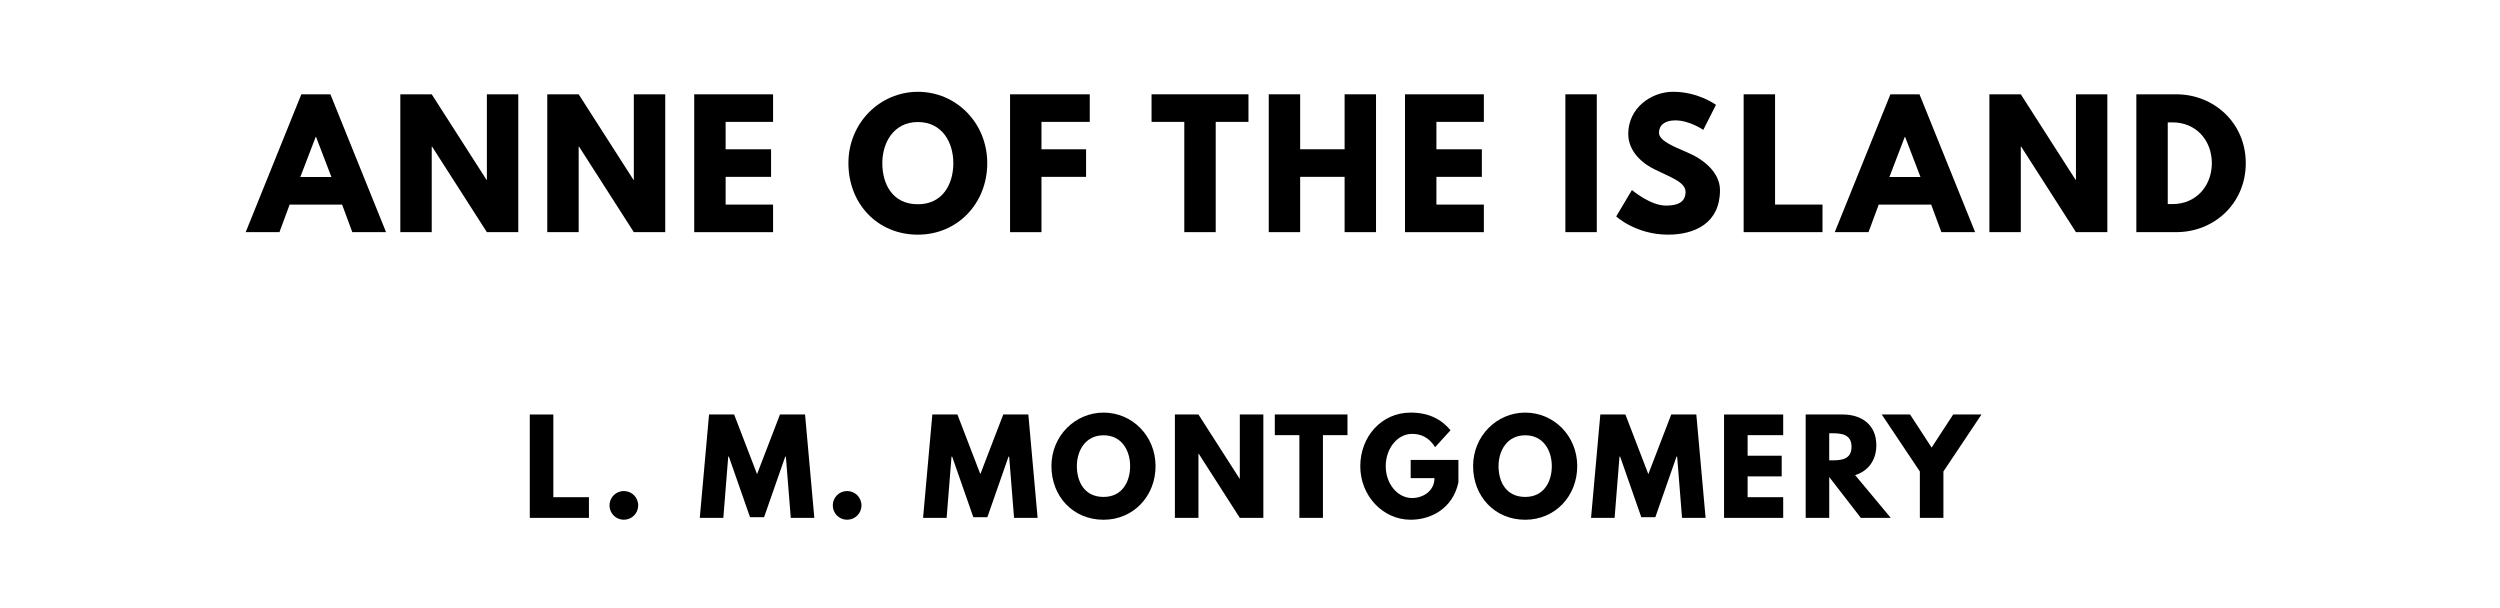
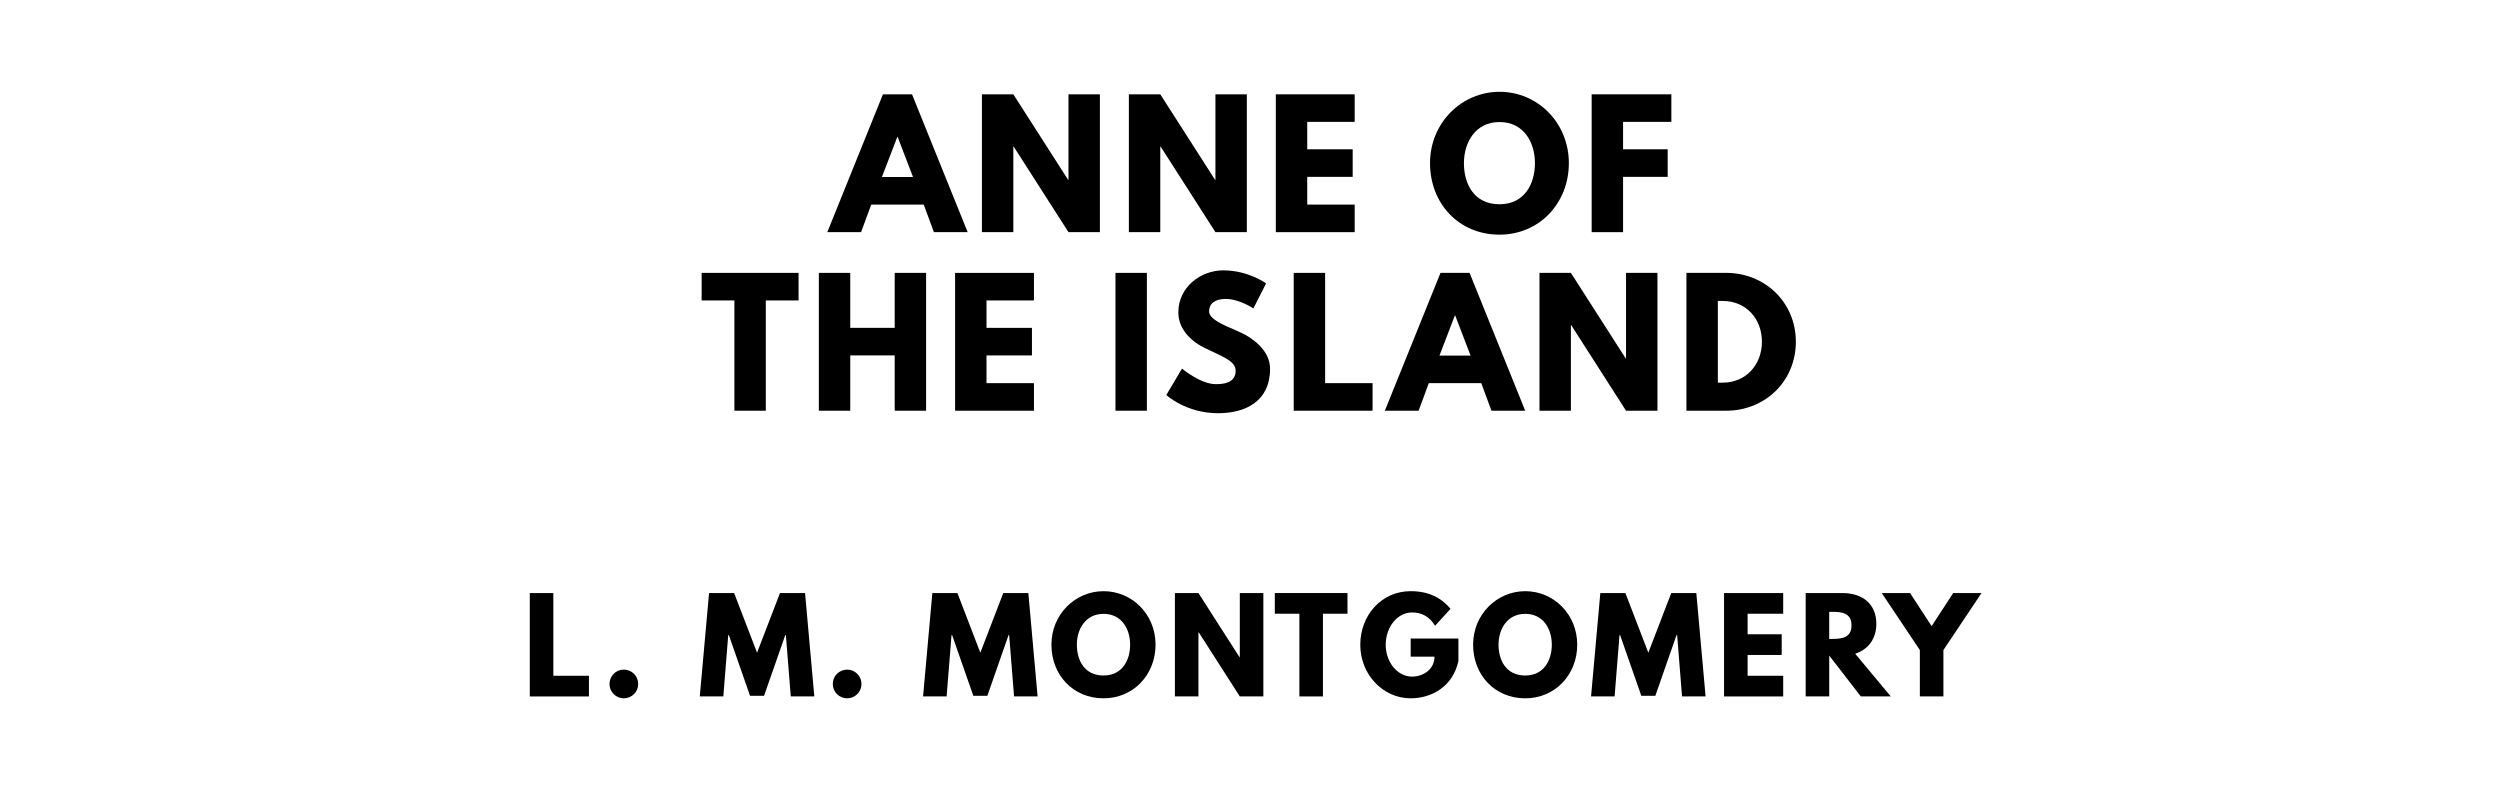
- <svg xmlns="http://www.w3.org/2000/svg" version="1.1" viewBox="0 0 1400 340">
-   <g aria-label="ANNE OF THE ISLAND">
-     <path d="M185.03,52.81l31.16,77.19l-18.90,0.00l-5.71-15.44l-29.38,0.00l-5.71,15.44l-18.90,0.00l31.16-77.19l16.28,0.00z  M185.59,99.12l-8.61-22.46l-0.19,0.00l-8.61,22.46l17.40,0.00z" />
-     <path d="M241.77,82.09l0.00,47.91l-17.59,0.00l0.00-77.19l17.59,0.00l30.69,47.91l0.19,0.00l0.00-47.91l17.59,0.00l0.00,77.19l-17.59,0.00l-30.69-47.91l-0.19,0.00z" />
-     <path d="M324.06,82.09l0.00,47.91l-17.59,0.00l0.00-77.19l17.59,0.00l30.69,47.91l0.19,0.00l0.00-47.91l17.59,0.00l0.00,77.19l-17.59,0.00l-30.69-47.91l-0.19,0.00z" />
-     <path d="M432.92,52.81l0.00,15.44l-26.57,0.00l0.00,15.35l25.45,0.00l0.00,15.44l-25.45,0.00l0.00,15.53l26.57,0.00l0.00,15.44l-44.16,0.00l0.00-77.19l44.16,0.00z" />
-     <path d="M475.11,91.36c0.00-22.55,17.68-39.95,38.92-39.95c21.43,0.00,38.83,17.40,38.83,39.95s-16.65,40.05-38.83,40.05c-22.83,0.00-38.92-17.50-38.92-40.05z  M494.10,91.36c0.00,11.51,5.52,23.02,19.93,23.02c14.04,0.00,19.84-11.51,19.84-23.02s-6.18-23.02-19.84-23.02c-13.57,0.00-19.93,11.51-19.93,23.02z" />
-     <path d="M610.26,52.81l0.00,15.44l-27.04,0.00l0.00,15.35l24.98,0.00l0.00,15.44l-24.98,0.00l0.00,30.97l-17.59,0.00l0.00-77.19l44.63,0.00z" />
-     <path d="M644.87,68.25l0.00-15.44l54.27,0.00l0.00,15.44l-18.34,0.00l0.00,61.75l-17.59,0.00l0.00-61.75l-18.34,0.00z" />
-     <path d="M728.09,99.03l0.00,30.97l-17.59,0.00l0.00-77.19l17.59,0.00l0.00,30.78l24.89,0.00l0.00-30.78l17.59,0.00l0.00,77.19l-17.59,0.00l0.00-30.97l-24.89,0.00z" />
-     <path d="M830.96,52.81l0.00,15.44l-26.57,0.00l0.00,15.35l25.45,0.00l0.00,15.44l-25.45,0.00l0.00,15.53l26.57,0.00l0.00,15.44l-44.16,0.00l0.00-77.19l44.16,0.00z" />
-     <path d="M894.20,52.81l0.00,77.19l-17.59,0.00l0.00-77.19l17.59,0.00z" />
-     <path d="M937.00,51.40c14.04,0.00,23.95,7.30,23.95,7.30l-7.11,14.04s-7.67-5.33-15.63-5.33c-5.99,0.00-9.17,2.71-9.17,6.92c0.00,4.30,7.30,7.39,16.09,11.13c8.61,3.65,18.06,10.95,18.06,21.05c0.00,18.43-14.04,24.89-29.10,24.89c-18.06,0.00-29.01-10.20-29.01-10.20l8.80-14.78s10.29,8.70,18.90,8.70c3.84,0.00,11.13-0.37,11.13-7.58c0.00-5.61-8.23-8.14-17.40-12.73c-9.26-4.58-14.69-11.79-14.69-19.84c0.00-14.41,12.73-23.58,25.17-23.58z" />
-     <path d="M994.03,52.81l0.00,61.75l26.57,0.00l0.00,15.44l-44.16,0.00l0.00-77.19l17.59,0.00z" />
-     <path d="M1074.91,52.81l31.16,77.19l-18.90,0.00l-5.71-15.44l-29.38,0.00l-5.71,15.44l-18.90,0.00l31.16-77.19l16.28,0.00z  M1075.47,99.12l-8.61-22.46l-0.19,0.00l-8.61,22.46l17.40,0.00z" />
-     <path d="M1131.65,82.09l0.00,47.91l-17.59,0.00l0.00-77.19l17.59,0.00l30.69,47.91l0.19,0.00l0.00-47.91l17.59,0.00l0.00,77.19l-17.59,0.00l-30.69-47.91l-0.19,0.00z" />
-     <path d="M1196.35,52.81l22.36,0.00c21.15,0.00,38.92,16.09,38.92,38.55c0.00,22.55-17.68,38.64-38.92,38.64l-22.36,0.00l0.00-77.19z  M1213.94,114.28l2.71,0.00c13.01,0.00,21.89-9.92,21.99-22.83c0.00-12.91-8.89-22.92-21.99-22.92l-2.71,0.00l0.00,45.75z" />
+ <svg xmlns="http://www.w3.org/2000/svg" version="1.1" viewBox="0 0 1400 440">
+   <g aria-label="ANNE OF">
+     <path d="M510.73,52.81l31.16,77.19l-18.90,0.00l-5.71-15.44l-29.38,0.00l-5.71,15.44l-18.90,0.00l31.16-77.19l16.28,0.00z  M511.29,99.12l-8.61-22.46l-0.19,0.00l-8.61,22.46l17.40,0.00z" />
+     <path d="M567.47,82.09l0.00,47.91l-17.59,0.00l0.00-77.19l17.59,0.00l30.69,47.91l0.19,0.00l0.00-47.91l17.59,0.00l0.00,77.19l-17.59,0.00l-30.69-47.91l-0.19,0.00z" />
+     <path d="M649.76,82.09l0.00,47.91l-17.59,0.00l0.00-77.19l17.59,0.00l30.69,47.91l0.19,0.00l0.00-47.91l17.59,0.00l0.00,77.19l-17.59,0.00l-30.69-47.91l-0.19,0.00z" />
+     <path d="M758.62,52.81l0.00,15.44l-26.57,0.00l0.00,15.35l25.45,0.00l0.00,15.44l-25.45,0.00l0.00,15.53l26.57,0.00l0.00,15.44l-44.16,0.00l0.00-77.19l44.16,0.00z" />
+     <path d="M800.81,91.36c0.00-22.55,17.68-39.95,38.92-39.95c21.43,0.00,38.83,17.40,38.83,39.95s-16.65,40.05-38.83,40.05c-22.83,0.00-38.92-17.50-38.92-40.05z  M819.80,91.36c0.00,11.51,5.52,23.02,19.93,23.02c14.04,0.00,19.84-11.51,19.84-23.02s-6.18-23.02-19.84-23.02c-13.57,0.00-19.93,11.51-19.93,23.02z" />
+     <path d="M935.96,52.81l0.00,15.44l-27.04,0.00l0.00,15.35l24.98,0.00l0.00,15.44l-24.98,0.00l0.00,30.97l-17.59,0.00l0.00-77.19l44.63,0.00z" />
+   </g>
+   <g aria-label="THE ISLAND">
+     <path d="M392.92,168.25l0.00-15.44l54.27,0.00l0.00,15.44l-18.34,0.00l0.00,61.75l-17.59,0.00l0.00-61.75l-18.34,0.00z" />
+     <path d="M476.14,199.03l0.00,30.97l-17.59,0.00l0.00-77.19l17.59,0.00l0.00,30.78l24.89,0.00l0.00-30.78l17.59,0.00l0.00,77.19l-17.59,0.00l0.00-30.97l-24.89,0.00z" />
+     <path d="M579.01,152.81l0.00,15.44l-26.57,0.00l0.00,15.35l25.45,0.00l0.00,15.44l-25.45,0.00l0.00,15.53l26.57,0.00l0.00,15.44l-44.16,0.00l0.00-77.19l44.16,0.00z" />
+     <path d="M642.25,152.81l0.00,77.19l-17.59,0.00l0.00-77.19l17.59,0.00z" />
+     <path d="M685.05,151.40c14.04,0.00,23.95,7.30,23.95,7.30l-7.11,14.04s-7.67-5.33-15.63-5.33c-5.99,0.00-9.17,2.71-9.17,6.92c0.00,4.30,7.30,7.39,16.09,11.13c8.61,3.65,18.06,10.95,18.06,21.05c0.00,18.43-14.04,24.89-29.10,24.89c-18.06,0.00-29.01-10.20-29.01-10.20l8.80-14.78s10.29,8.70,18.90,8.70c3.84,0.00,11.13-0.37,11.13-7.58c0.00-5.61-8.23-8.14-17.40-12.73c-9.26-4.58-14.69-11.79-14.69-19.84c0.00-14.41,12.73-23.58,25.17-23.58z" />
+     <path d="M742.07,152.81l0.00,61.75l26.57,0.00l0.00,15.44l-44.16,0.00l0.00-77.19l17.59,0.00z" />
+     <path d="M822.96,152.81l31.16,77.19l-18.90,0.00l-5.71-15.44l-29.38,0.00l-5.71,15.44l-18.90,0.00l31.16-77.19l16.28,0.00z  M823.52,199.12l-8.61-22.46l-0.19,0.00l-8.61,22.46l17.40,0.00z" />
+     <path d="M879.70,182.09l0.00,47.91l-17.59,0.00l0.00-77.19l17.59,0.00l30.69,47.91l0.19,0.00l0.00-47.91l17.59,0.00l0.00,77.19l-17.59,0.00l-30.69-47.91l-0.19,0.00z" />
+     <path d="M944.39,152.81l22.36,0.00c21.15,0.00,38.92,16.09,38.92,38.55c0.00,22.55-17.68,38.64-38.92,38.64l-22.36,0.00l0.00-77.19z  M961.99,214.28l2.71,0.00c13.01,0.00,21.89-9.92,21.99-22.83c0.00-12.91-8.89-22.92-21.99-22.92l-2.71,0.00l0.00,45.75z" />
  </g>
  <g aria-label="L. M. MONTGOMERY">
-     <path d="M309.87,232.11l0.00,46.32l19.93,0.00l0.00,11.58l-33.12,0.00l0.00-57.89l13.19,0.00z" />
-     <path d="M349.32,274.98c4.49,0.00,8.07,3.58,8.07,8.07c0.00,4.42-3.58,8.00-8.07,8.00c-4.42,0.00-8.00-3.58-8.00-8.00c0.00-4.49,3.58-8.07,8.00-8.07z" />
-     <path d="M442.83,290.00l-2.74-34.32l-0.35,0.00l-11.86,33.96l-7.86,0.00l-11.86-33.96l-0.35,0.00l-2.74,34.32l-13.19,0.00l5.19-57.89l14.04,0.00l12.84,33.40l12.84-33.40l14.04,0.00l5.19,57.89l-13.19,0.00z" />
-     <path d="M474.36,274.98c4.49,0.00,8.07,3.58,8.07,8.07c0.00,4.42-3.58,8.00-8.07,8.00c-4.42,0.00-8.00-3.58-8.00-8.00c0.00-4.49,3.58-8.07,8.00-8.07z" />
-     <path d="M567.87,290.00l-2.74-34.32l-0.35,0.00l-11.86,33.96l-7.86,0.00l-11.86-33.96l-0.35,0.00l-2.74,34.32l-13.19,0.00l5.19-57.89l14.04,0.00l12.84,33.40l12.84-33.40l14.04,0.00l5.19,57.89l-13.19,0.00z" />
-     <path d="M588.80,261.02c0.00-16.91,13.26-29.96,29.19-29.96c16.07,0.00,29.12,13.05,29.12,29.96s-12.49,30.04-29.12,30.04c-17.12,0.00-29.19-13.12-29.19-30.04z  M603.04,261.02c0.00,8.63,4.14,17.26,14.95,17.26c10.53,0.00,14.88-8.63,14.88-17.26s-4.63-17.26-14.88-17.26c-10.18,0.00-14.95,8.63-14.95,17.26z" />
-     <path d="M671.13,254.07l0.00,35.93l-13.19,0.00l0.00-57.89l13.19,0.00l23.02,35.93l0.14,0.00l0.00-35.93l13.19,0.00l0.00,57.89l-13.19,0.00l-23.02-35.93l-0.14,0.00z" />
-     <path d="M713.89,243.68l0.00-11.58l40.70,0.00l0.00,11.58l-13.75,0.00l0.00,46.32l-13.19,0.00l0.00-46.32l-13.75,0.00z" />
-     <path d="M816.71,257.58l0.00,12.56c-3.16,14.67-15.37,20.91-26.74,20.91c-15.58,0.00-28.21-13.40-28.21-29.96c0.00-16.63,11.93-30.04,28.21-30.04c10.18,0.00,17.26,3.79,22.32,9.89l-8.63,9.47c-3.37-5.40-7.79-7.44-12.91-7.44c-8.14,0.00-14.74,8.07-14.74,18.11c0.00,9.82,6.60,17.82,14.74,17.82c6.32,0.00,12.56-4.07,12.56-11.16l-13.33,0.00l0.00-10.18l26.74,0.00z" />
-     <path d="M824.94,261.02c0.00-16.91,13.26-29.96,29.19-29.96c16.07,0.00,29.12,13.05,29.12,29.96s-12.49,30.04-29.12,30.04c-17.12,0.00-29.19-13.12-29.19-30.04z  M839.18,261.02c0.00,8.63,4.14,17.26,14.95,17.26c10.53,0.00,14.88-8.63,14.88-17.26s-4.63-17.26-14.88-17.26c-10.18,0.00-14.95,8.63-14.95,17.26z" />
-     <path d="M941.94,290.00l-2.74-34.32l-0.35,0.00l-11.86,33.96l-7.86,0.00l-11.86-33.96l-0.35,0.00l-2.74,34.32l-13.19,0.00l5.19-57.89l14.04,0.00l12.84,33.40l12.84-33.40l14.04,0.00l5.19,57.89l-13.19,0.00z" />
-     <path d="M998.59,232.11l0.00,11.58l-19.93,0.00l0.00,11.51l19.09,0.00l0.00,11.58l-19.09,0.00l0.00,11.65l19.93,0.00l0.00,11.58l-33.12,0.00l0.00-57.89l33.12,0.00z" />
-     <path d="M1011.17,232.11l20.70,0.00c10.74,0.00,18.88,5.82,18.88,17.19c0.00,8.70-4.77,14.53-11.86,16.77l19.93,23.93l-16.77,0.00l-17.68-22.88l0.00,22.88l-13.19,0.00l0.00-57.89z  M1024.36,257.79l1.54,0.00c4.98,0.00,10.95-0.35,10.95-7.58s-5.96-7.58-10.95-7.58l-1.54,0.00l0.00,15.16z" />
-     <path d="M1053.78,232.11l15.86,0.00l12.07,18.53l12.07-18.53l15.86,0.00l-21.33,31.93l0.00,25.96l-13.19,0.00l0.00-25.96z" />
+     <path d="M309.87,332.11l0.00,46.32l19.93,0.00l0.00,11.58l-33.12,0.00l0.00-57.89l13.19,0.00z" />
+     <path d="M349.32,374.98c4.49,0.00,8.07,3.58,8.07,8.07c0.00,4.42-3.58,8.00-8.07,8.00c-4.42,0.00-8.00-3.58-8.00-8.00c0.00-4.49,3.58-8.07,8.00-8.07z" />
+     <path d="M442.83,390.00l-2.74-34.32l-0.35,0.00l-11.86,33.96l-7.86,0.00l-11.86-33.96l-0.35,0.00l-2.74,34.32l-13.19,0.00l5.19-57.89l14.04,0.00l12.84,33.40l12.84-33.40l14.04,0.00l5.19,57.89l-13.19,0.00z" />
+     <path d="M474.36,374.98c4.49,0.00,8.07,3.58,8.07,8.07c0.00,4.42-3.58,8.00-8.07,8.00c-4.42,0.00-8.00-3.58-8.00-8.00c0.00-4.49,3.58-8.07,8.00-8.07z" />
+     <path d="M567.87,390.00l-2.74-34.32l-0.35,0.00l-11.86,33.96l-7.86,0.00l-11.86-33.96l-0.35,0.00l-2.74,34.32l-13.19,0.00l5.19-57.89l14.04,0.00l12.84,33.40l12.84-33.40l14.04,0.00l5.19,57.89l-13.19,0.00z" />
+     <path d="M588.80,361.02c0.00-16.91,13.26-29.96,29.19-29.96c16.07,0.00,29.12,13.05,29.12,29.96s-12.49,30.04-29.12,30.04c-17.12,0.00-29.19-13.12-29.19-30.04z  M603.04,361.02c0.00,8.63,4.14,17.26,14.95,17.26c10.53,0.00,14.88-8.63,14.88-17.26s-4.63-17.26-14.88-17.26c-10.18,0.00-14.95,8.63-14.95,17.26z" />
+     <path d="M671.13,354.07l0.00,35.93l-13.19,0.00l0.00-57.89l13.19,0.00l23.02,35.93l0.14,0.00l0.00-35.93l13.19,0.00l0.00,57.89l-13.19,0.00l-23.02-35.93l-0.14,0.00z" />
+     <path d="M713.89,343.68l0.00-11.58l40.70,0.00l0.00,11.58l-13.75,0.00l0.00,46.32l-13.19,0.00l0.00-46.32l-13.75,0.00z" />
+     <path d="M816.71,357.58l0.00,12.56c-3.16,14.67-15.37,20.91-26.74,20.91c-15.58,0.00-28.21-13.40-28.21-29.96c0.00-16.63,11.93-30.04,28.21-30.04c10.18,0.00,17.26,3.79,22.32,9.89l-8.63,9.47c-3.37-5.40-7.79-7.44-12.91-7.44c-8.14,0.00-14.74,8.07-14.74,18.11c0.00,9.82,6.60,17.82,14.74,17.82c6.32,0.00,12.56-4.07,12.56-11.16l-13.33,0.00l0.00-10.18l26.74,0.00z" />
+     <path d="M824.94,361.02c0.00-16.91,13.26-29.96,29.19-29.96c16.07,0.00,29.12,13.05,29.12,29.96s-12.49,30.04-29.12,30.04c-17.12,0.00-29.19-13.12-29.19-30.04z  M839.18,361.02c0.00,8.63,4.14,17.26,14.95,17.26c10.53,0.00,14.88-8.63,14.88-17.26s-4.63-17.26-14.88-17.26c-10.18,0.00-14.95,8.63-14.95,17.26z" />
+     <path d="M941.94,390.00l-2.74-34.32l-0.35,0.00l-11.86,33.96l-7.86,0.00l-11.86-33.96l-0.35,0.00l-2.74,34.32l-13.19,0.00l5.19-57.89l14.04,0.00l12.84,33.40l12.84-33.40l14.04,0.00l5.19,57.89l-13.19,0.00z" />
+     <path d="M998.59,332.11l0.00,11.58l-19.93,0.00l0.00,11.51l19.09,0.00l0.00,11.58l-19.09,0.00l0.00,11.65l19.93,0.00l0.00,11.58l-33.12,0.00l0.00-57.89l33.12,0.00z" />
+     <path d="M1011.17,332.11l20.70,0.00c10.74,0.00,18.88,5.82,18.88,17.19c0.00,8.70-4.77,14.53-11.86,16.77l19.93,23.93l-16.77,0.00l-17.68-22.88l0.00,22.88l-13.19,0.00l0.00-57.89z  M1024.36,357.79l1.54,0.00c4.98,0.00,10.95-0.35,10.95-7.58s-5.96-7.58-10.95-7.58l-1.54,0.00l0.00,15.16z" />
+     <path d="M1053.78,332.11l15.86,0.00l12.07,18.53l12.07-18.53l15.86,0.00l-21.33,31.93l0.00,25.96l-13.19,0.00l0.00-25.96z" />
  </g>
</svg>
